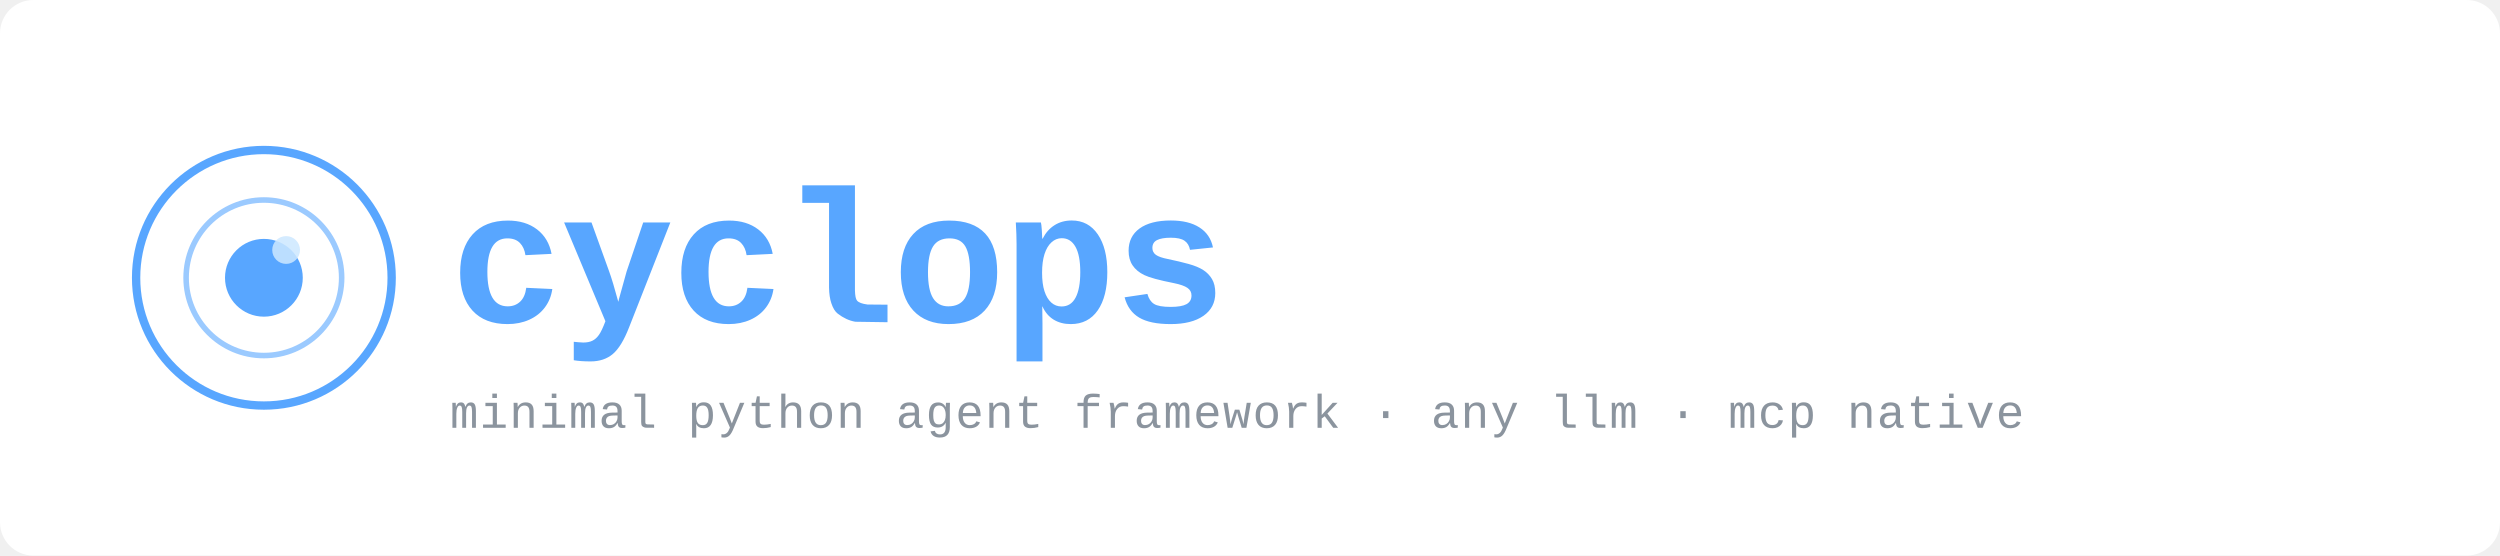
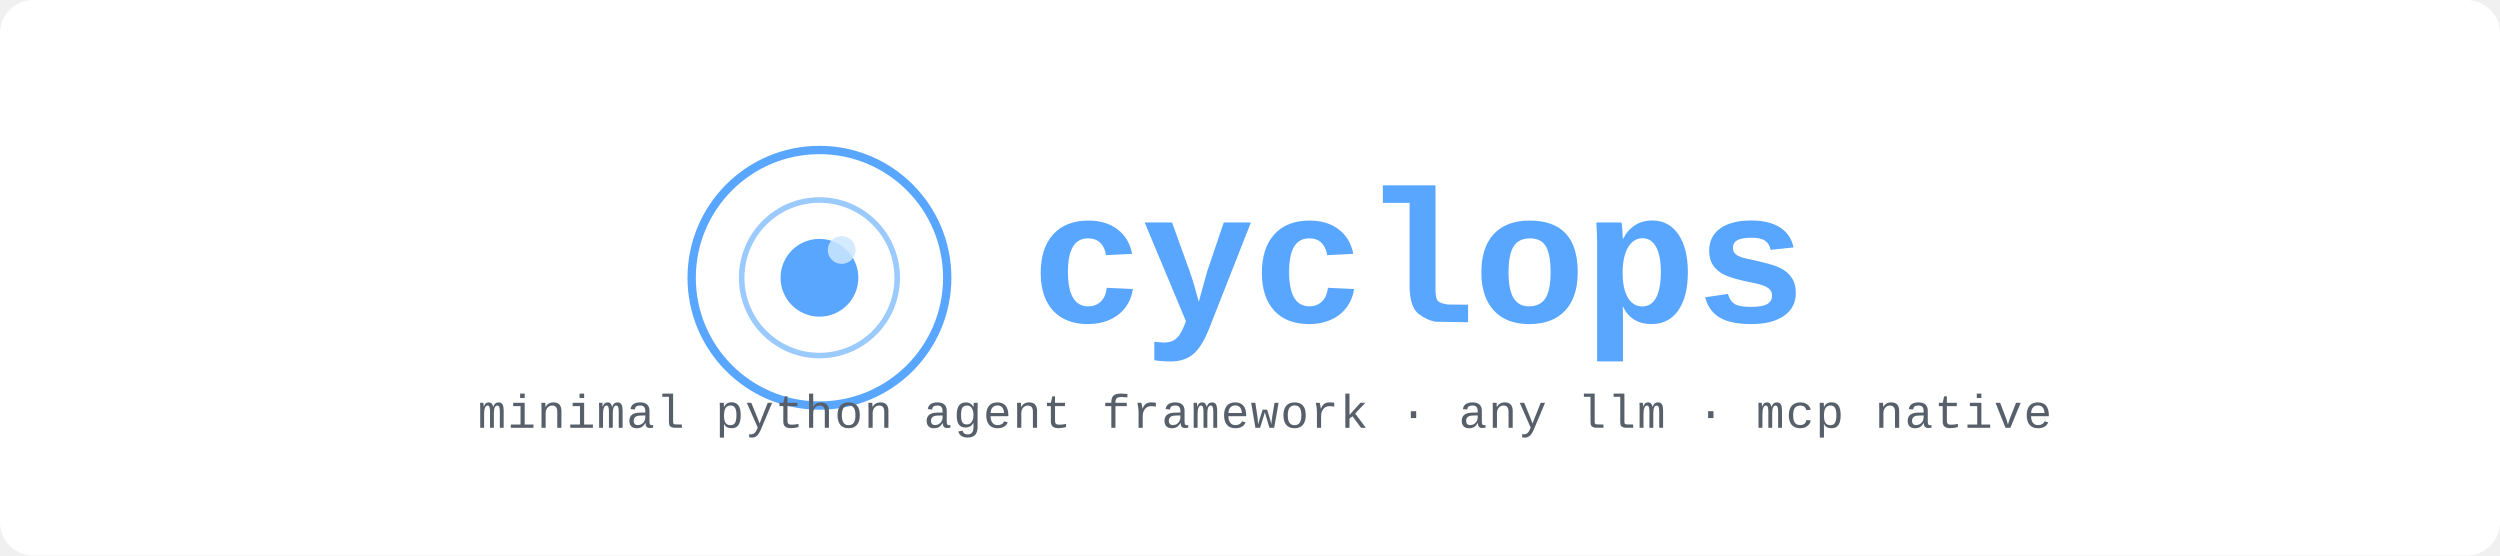
<svg xmlns="http://www.w3.org/2000/svg" width="900" height="200" viewBox="0 0 900 200">
  <rect width="900" height="200" fill="#ffffff" rx="12" />
-   <circle cx="95" cy="100" r="46" fill="none" stroke="#58a6ff" stroke-width="3" />
-   <circle cx="95" cy="100" r="28" fill="none" stroke="#58a6ff" stroke-width="2" opacity="0.6" />
-   <circle cx="95" cy="100" r="14" fill="#58a6ff" />
-   <circle cx="103" cy="90" r="5" fill="#cce7ff" opacity="0.85" />
-   <text x="162" y="116" font-family="'Courier New', Courier, monospace" font-size="68" font-weight="700" fill="#58a6ff" letter-spacing="-1">cyclops</text>
-   <text x="162" y="154" font-family="'Courier New', Courier, monospace" font-size="17" fill="#8b949e" letter-spacing="0.5">minimal python agent framework · any llm · mcp native</text>
+   <circle cx="295" cy="100" r="46" fill="none" stroke="#58a6ff" stroke-width="3" />
+   <circle cx="295" cy="100" r="28" fill="none" stroke="#58a6ff" stroke-width="2" opacity="0.6" />
+   <circle cx="295" cy="100" r="14" fill="#58a6ff" />
+   <circle cx="303" cy="90" r="5" fill="#cce7ff" opacity="0.85" />
+   <text x="371" y="116" font-family="'Courier New', Courier, monospace" font-size="68" font-weight="700" fill="#58a6ff" letter-spacing="-1">cyclops</text>
+   <text x="172" y="154" font-family="'Courier New', Courier, monospace" font-size="17" fill="#57606a" letter-spacing="0.5">minimal python agent framework · any llm · mcp native</text>
</svg>
